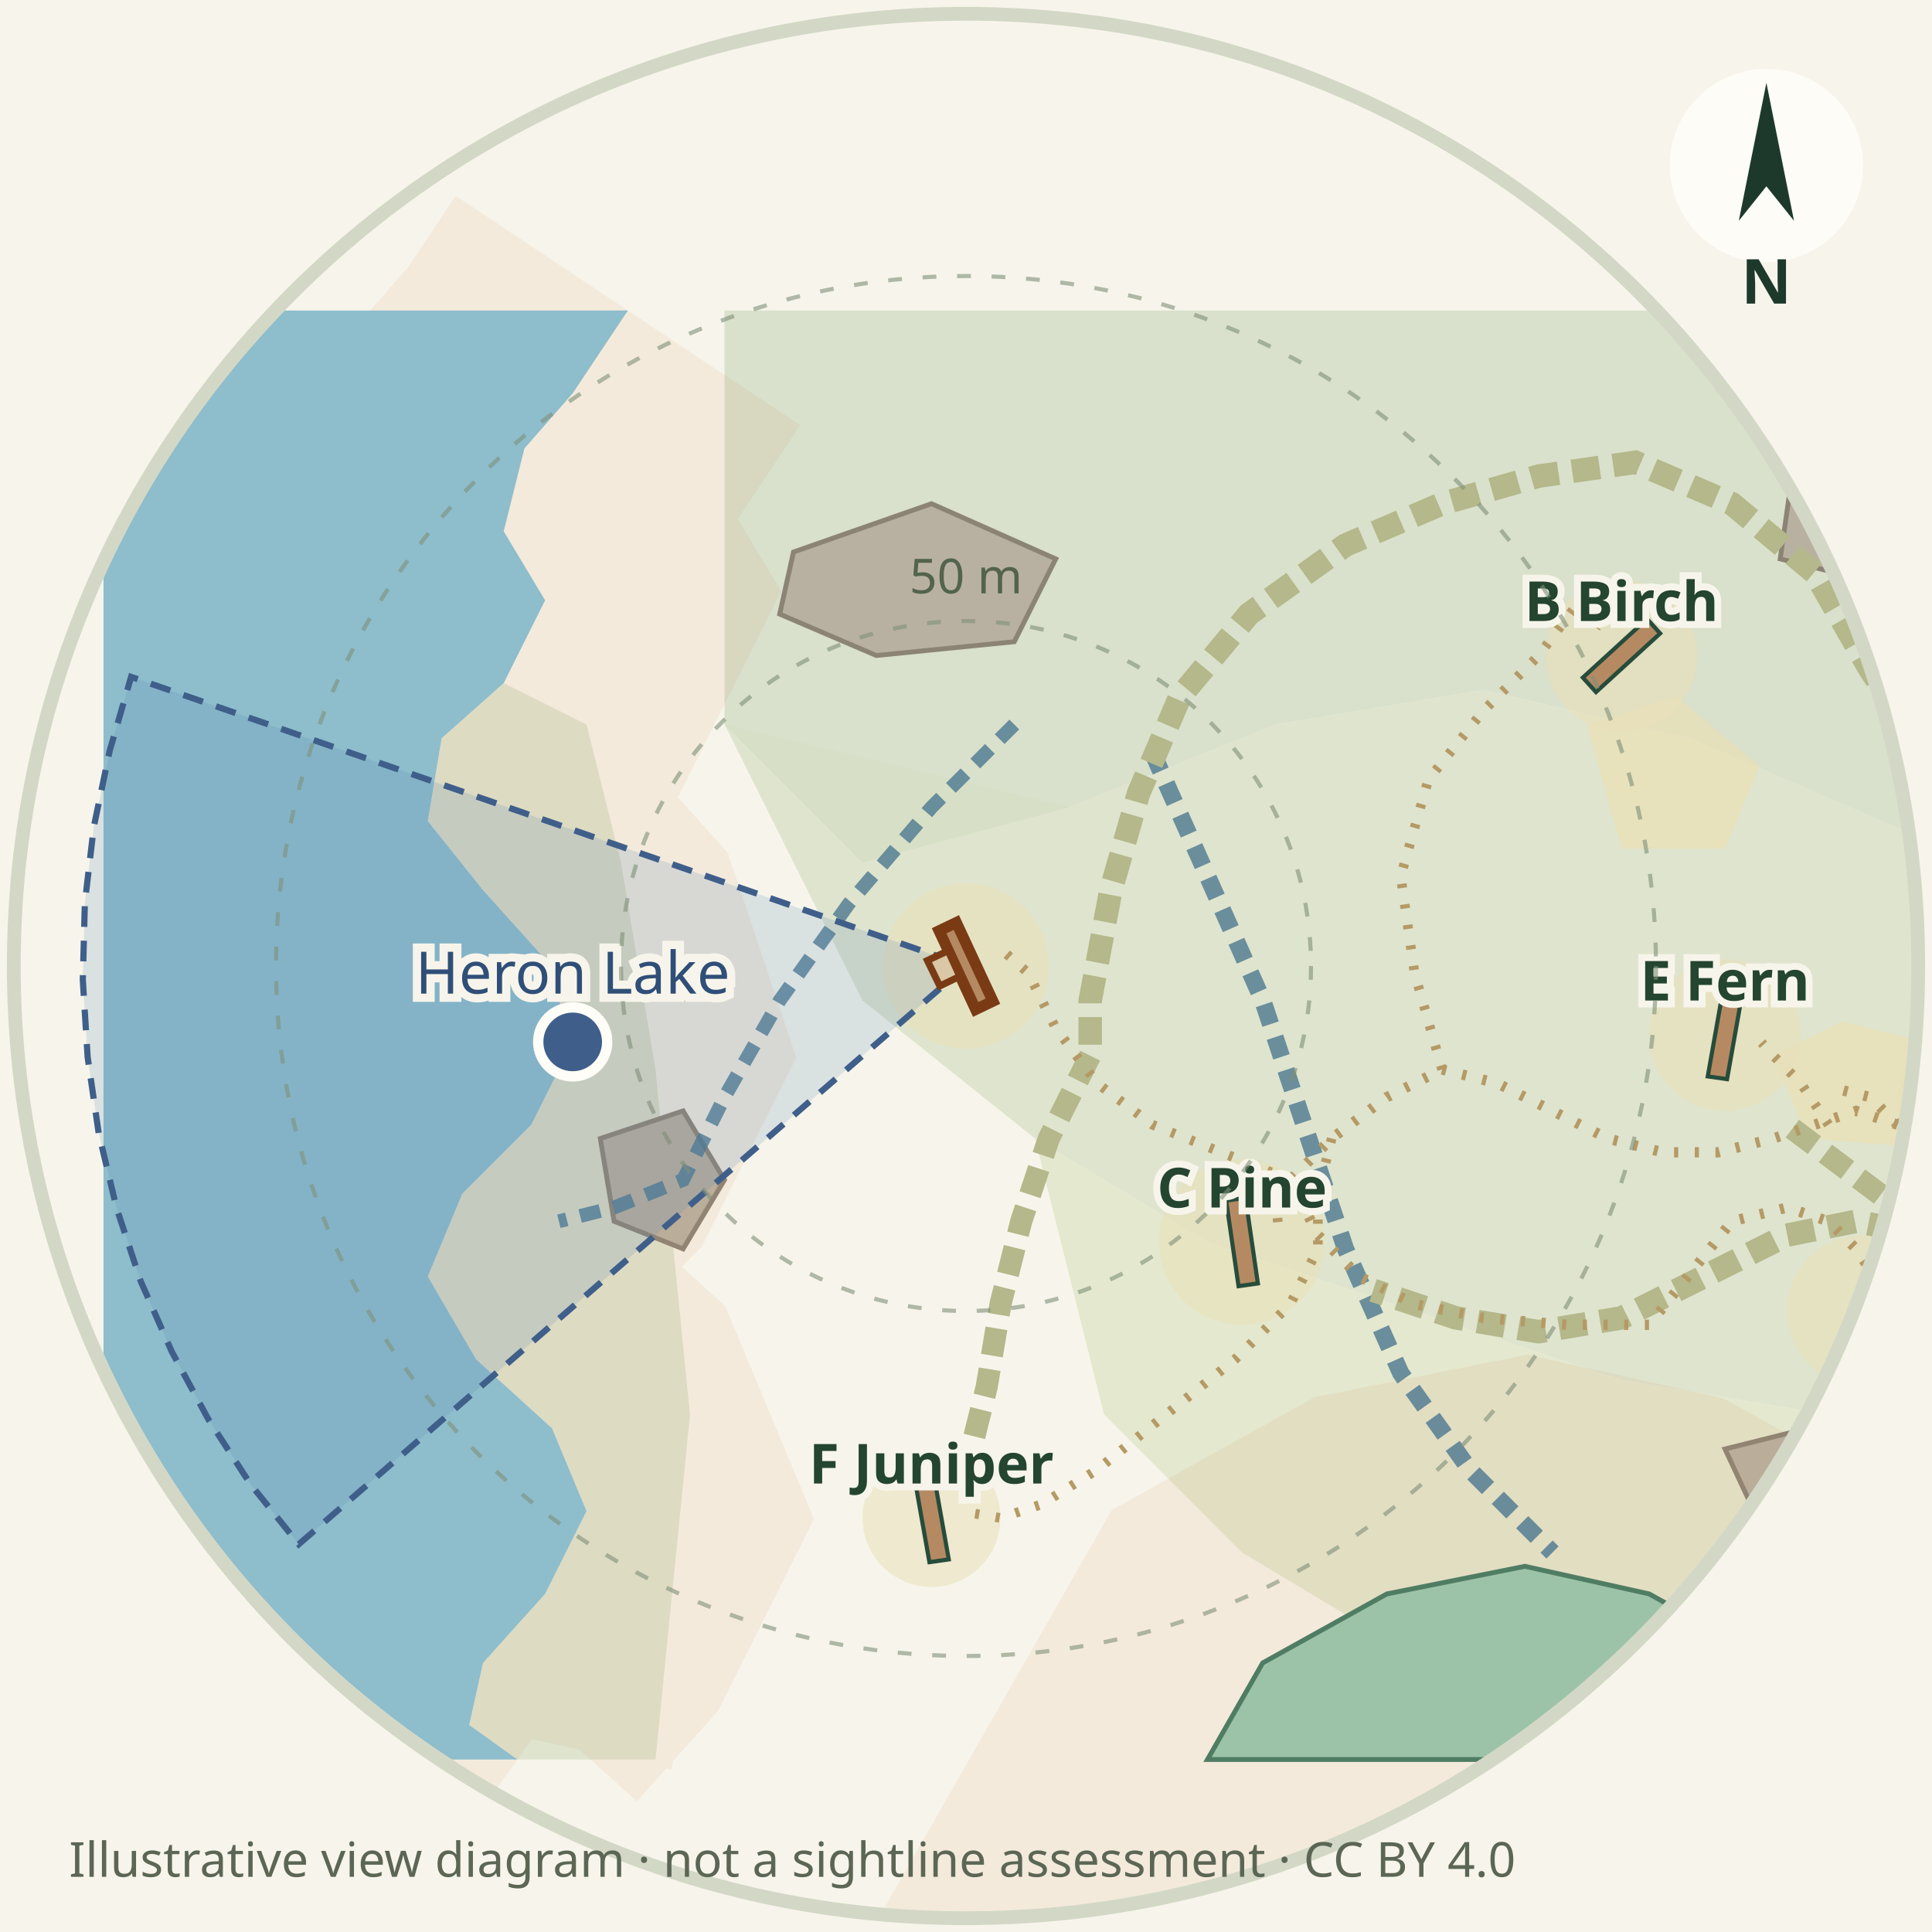
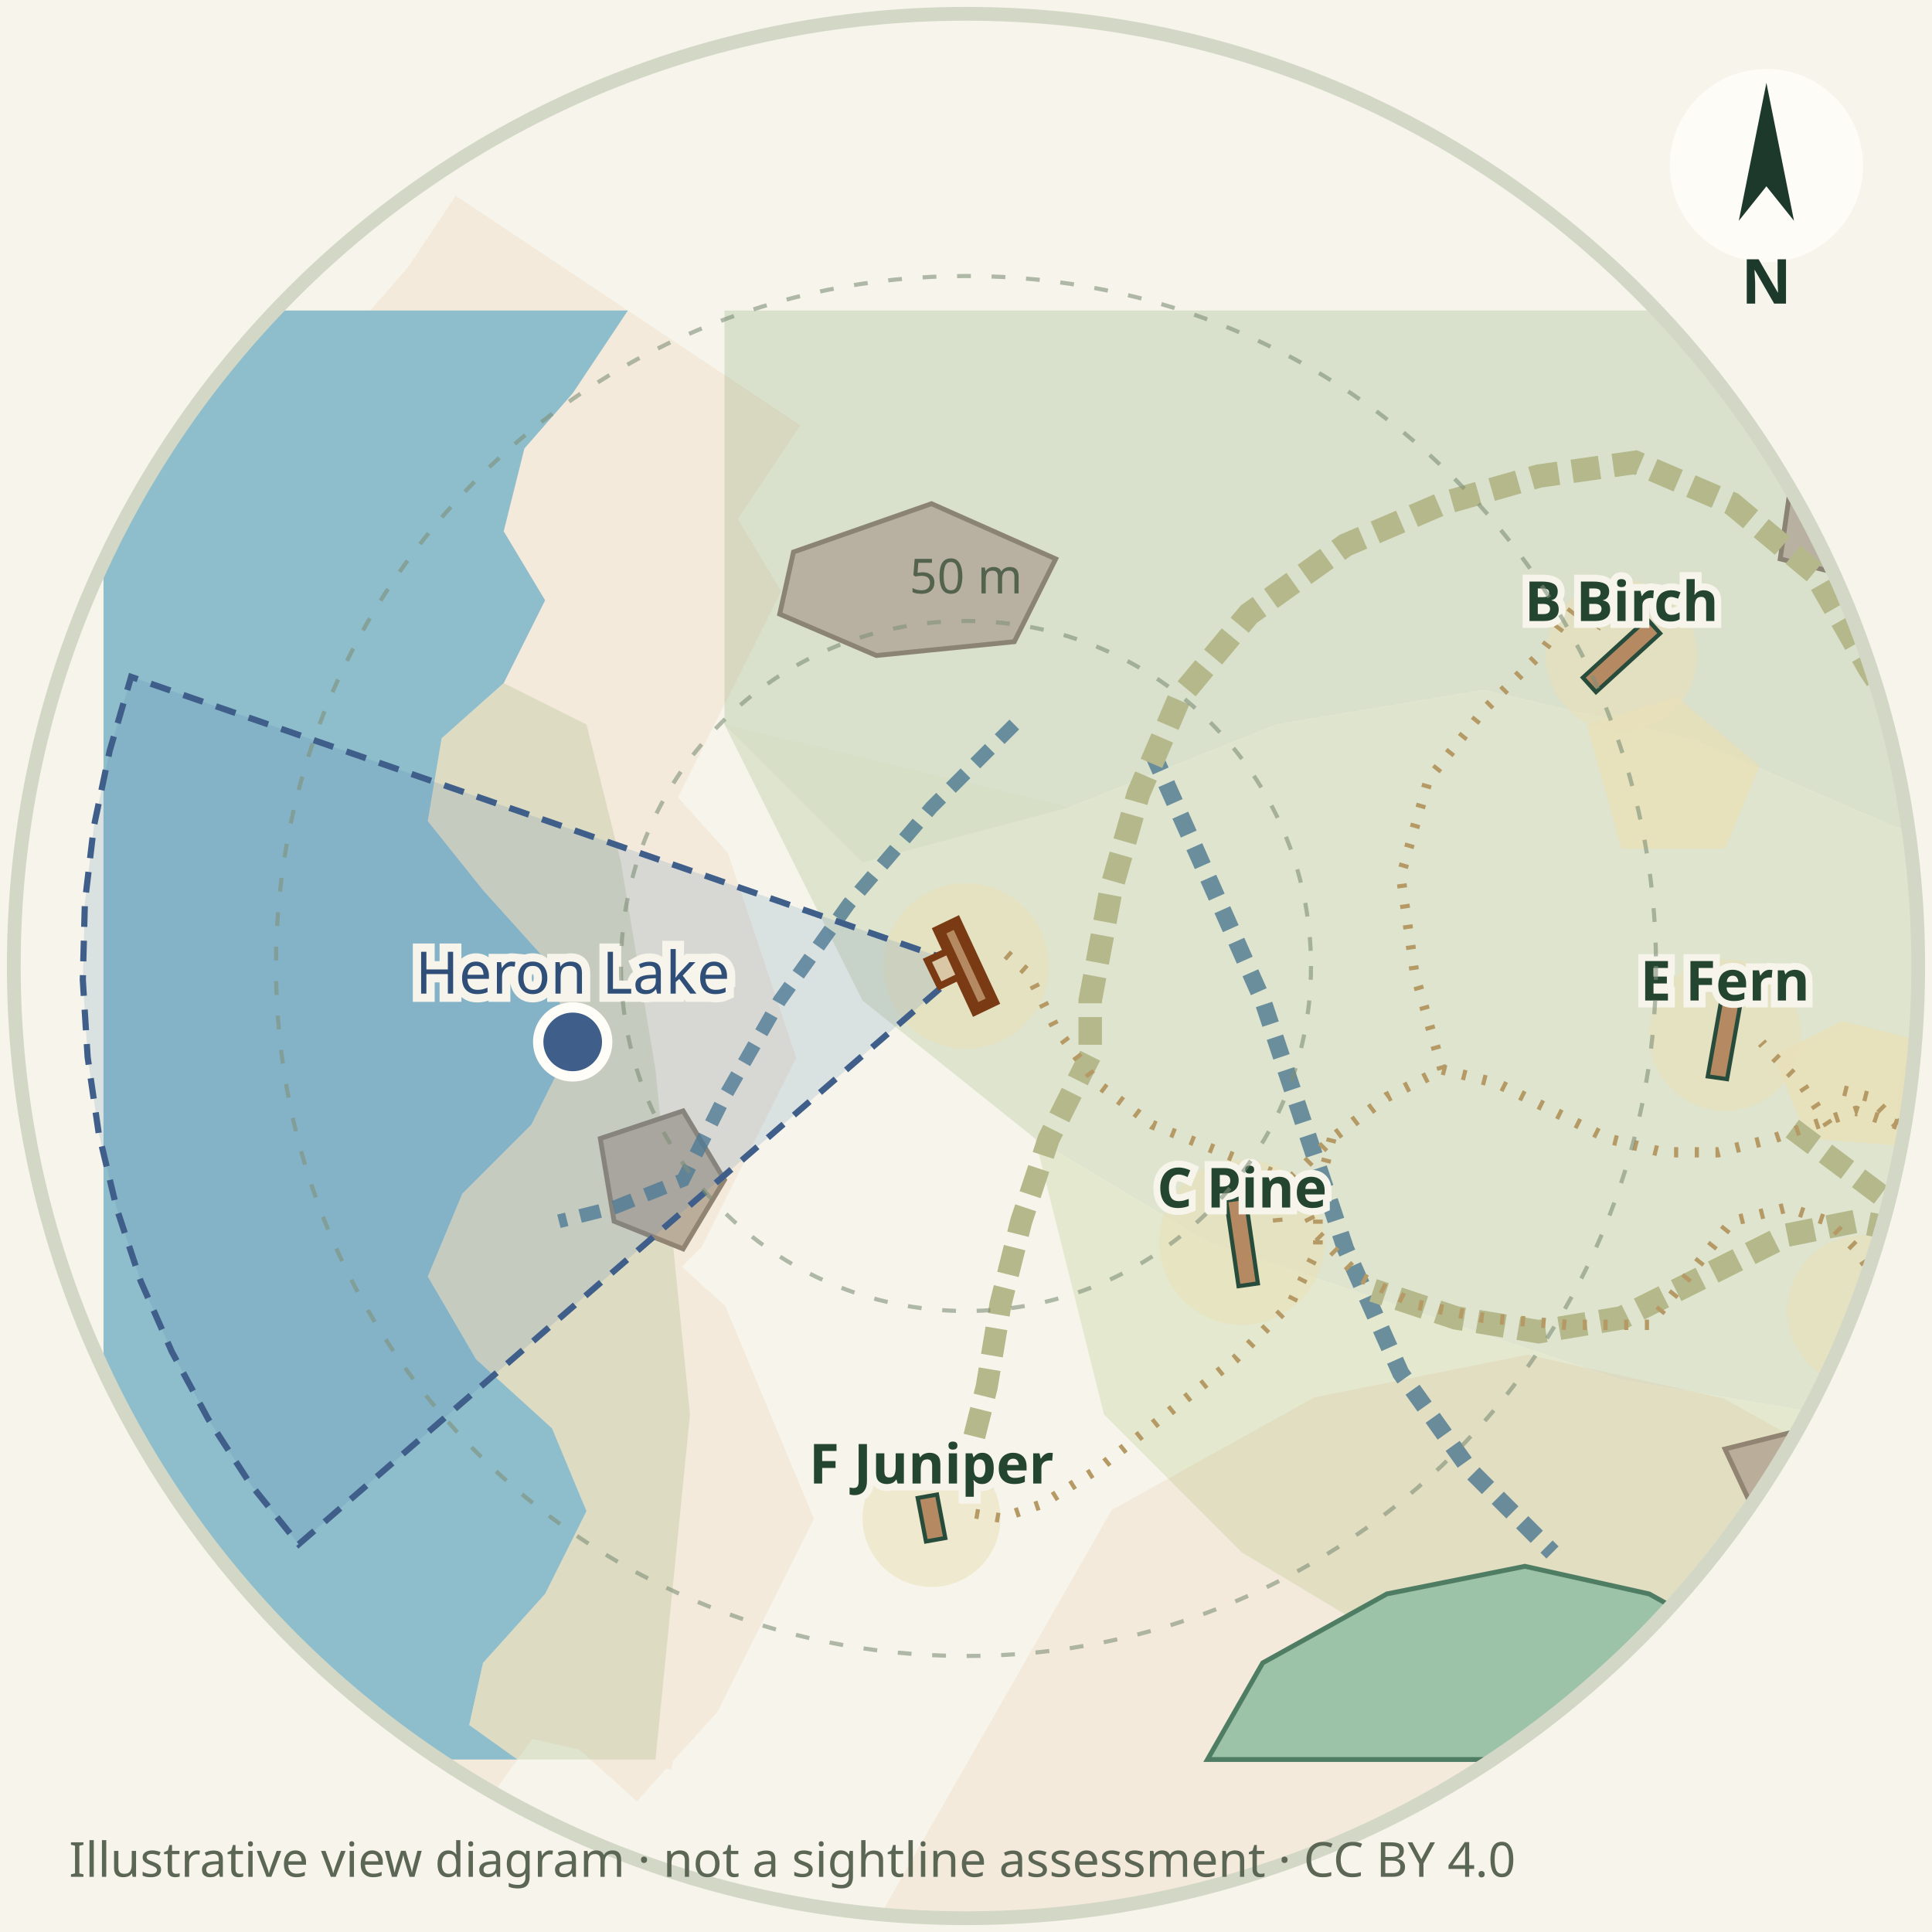
<svg xmlns="http://www.w3.org/2000/svg" viewBox="0 0 280 280" role="img" aria-labelledby="view-a-t view-a-d">
  <defs>
    <clipPath id="view-a-clip">
      <circle cx="140" cy="140" r="138" />
    </clipPath>
  </defs>
  <rect width="280" height="280" fill="#f7f5eb" />
  <g clip-path="url(#view-a-clip)">
    <path d="M105 45L345 45L345 115L315 125L275 120L245 107L215 100L185 105L155 117L125 125L105 105Z" fill="#cfd9c0" fill-opacity="0.75" />
    <path d="M105 105L155 117L185 105L215 100L245 107L275 120L315 125L330 145L320 175L295 195L265 205L235 200L205 190L175 180L150 165L125 145Z" fill="#d7dfc4" fill-opacity="0.75" />
    <path d="M150 165L175 180L205 190L235 200L265 205L285 220L270 245L235 250L205 240L180 225L160 205Z" fill="#dde4c4" fill-opacity="0.75" />
    <path d="M62 119L70 129L79 139L83 151L77 163L67 173L62 185L69 197L80 207L85 219L79 231L70 241L68 250L75 255L95 255L100 205L95 155L90 125L85 105L73 99L64 107Z" fill="#d7dfc4" fill-opacity="0.75" />
    <path d="M345 45L370 45L370 255L345 255Z" fill="#d7dfc4" fill-opacity="0.75" />
    <path d="M257 153L267 148L279 151L283 159L275 166L262 165Z" fill="#e8dfb8" fill-opacity="0.8" />
    <path d="M230 105L243 101L255 111L250 123L235 123Z" fill="#e8dfb8" fill-opacity="0.8" />
    <circle cx="140" cy="140" r="12" fill="#e8dfb8" fill-opacity="0.55" />
    <circle cx="235" cy="95" r="11" fill="#e8dfb8" fill-opacity="0.55" />
    <circle cx="180" cy="180" r="12" fill="#e8dfb8" fill-opacity="0.55" />
    <circle cx="270" cy="190" r="11" fill="#e8dfb8" fill-opacity="0.55" />
    <circle cx="250" cy="150" r="11" fill="#e8dfb8" fill-opacity="0.55" />
    <circle cx="135" cy="220" r="10" fill="#e8dfb8" fill-opacity="0.55" />
    <circle cx="290" cy="160" r="15" fill="#e8dfb8" fill-opacity="0.55" />
    <path d="M115 80L135 73L153 81L147 93L127 95L113 89Z" fill="#b8b1a2" stroke="#8b8475" stroke-width="0.7" />
    <path d="M311 113L327 109L333 119L327 129L313 125Z" fill="#b8b1a2" stroke="#8b8475" stroke-width="0.7" />
    <path d="M250 210L270 205L283 215L275 227L257 225Z" fill="#b8b1a2" stroke="#8b8475" stroke-width="0.7" />
    <path d="M87 165L99 161L105 171L99 181L89 177Z" fill="#b8b1a2" stroke="#8b8475" stroke-width="0.7" />
    <path d="M260 67L272 64L278 75L270 84L258 81Z" fill="#b8b1a2" stroke="#8b8475" stroke-width="0.7" />
    <path d="M91 45L83 57L76 65L73 77L79 87L73 99L64 107L62 119L70 129L79 139L83 151L77 163L67 173L62 185L69 197L80 207L85 219L79 231L70 241L68 250L75 255" fill="none" stroke="#c98b58" stroke-width="60" stroke-opacity="0.1" />
    <path d="M175 255L183 241L201 231L221 227L239 231L257 241L263 255Z" fill="none" stroke="#c98b58" stroke-width="60" stroke-opacity="0.1" />
    <path d="M167 109L175 127L183 145L189 163L195 181L203 199L213 213L225 225" fill="none" stroke="#4d7890" stroke-width="2.5" stroke-dasharray="3 2" stroke-opacity="0.8" />
    <path d="M147 105L135 117L123 131L113 145L105 159L99 171L89 175L81 177" fill="none" stroke="#4d7890" stroke-width="2" stroke-dasharray="3 2" stroke-opacity="0.8" />
    <path d="M91 45L83 57L76 65L73 77L79 87L73 99L64 107L62 119L70 129L79 139L83 151L77 163L67 173L62 185L69 197L80 207L85 219L79 231L70 241L68 250L75 255L15 255L15 45Z" fill="#8ebdcc" />
    <path d="M175 255L183 241L201 231L221 227L239 231L257 241L263 255Z" fill="#9cc3a7" stroke="#4f7d64" stroke-width="0.7" />
    <path d="M341 147L333 147" fill="none" stroke="#b9a984" stroke-width="5" stroke-dasharray="" />
    <path d="M309 145L301 131L291 119L279 109L271 97L263 83L251 73L237 67L223 69L209 73L195 79L181 89L171 101L165 115L161 129L158 145L158 153" fill="none" stroke="#b4b88a" stroke-width="3.4" stroke-dasharray="4 2" />
    <path d="M158 153L152 165L148 177L145 189L143 201L141 209" fill="none" stroke="#b4b88a" stroke-width="3.2" stroke-dasharray="4 2" />
    <path d="M317 157L313 169L307 177L299 185L289 185L279 179L269 177L259 179L247 185L235 191L223 193L211 191L199 187" fill="none" stroke="#b4b88a" stroke-width="3.4" stroke-dasharray="4 2" />
    <path d="M299 185L291 185L283 181L275 175L267 169L259 163" fill="none" stroke="#b4b88a" stroke-width="3.2" stroke-dasharray="4 2" />
    <path d="M307 157L309 157L311 158.5" fill="none" stroke="#b59a66" stroke-width="2" stroke-dasharray="0.6 2.4" />
    <path d="M275 163L271 159L267 158" fill="none" stroke="#b59a66" stroke-width="1.5" stroke-dasharray="0.6 2.4" />
    <path d="M275 163L269 161L263 163L257 165L249 167L241 167L233 165L225 161L217 157L209 155L201 159L193 165L187 171" fill="none" stroke="#b59a66" stroke-width="1.5" stroke-dasharray="0.6 2.4" />
    <path d="M209 155L205 141L203 127L207 113L215 103L223 95L229 87L234 87L231.3 91" fill="none" stroke="#b59a66" stroke-width="1.4" stroke-dasharray="0.6 2.4" />
    <path d="M187 171L177 167L167 163L159 157L153 149L149 141L145 137.5" fill="none" stroke="#b59a66" stroke-width="1.4" stroke-dasharray="0.6 2.4" />
    <path d="M187 171L185 175L185.4 179.3" fill="none" stroke="#b59a66" stroke-width="1.4" stroke-dasharray="0.6 2.4" />
    <path d="M187 171L191 179L197 185L205 189L215 191L227 192L239 192L251 177L259 175L265 177L269 181L271.6 184.9" fill="none" stroke="#b59a66" stroke-width="1.5" stroke-dasharray="0.6 2.4" />
    <path d="M265 163L261 157L257 153L255.3 151.1" fill="none" stroke="#b59a66" stroke-width="1.4" stroke-dasharray="0.6 2.4" />
    <path d="M193 165L191 173L191 181L187 189L179 197L169 205L159 213L151 218L145 220L140.3 219.2" fill="none" stroke="#b59a66" stroke-width="1.4" stroke-dasharray="0.6 2.4" />
    <path d="M140 140L43.3 223.8L36.3 215.1L30.2 205.7L24.9 195.9L20.4 185.7L16.9 175.1L14.3 164.2L12.7 153.2L12 142L12.3 130.8L13.6 119.8L15.9 108.8L19 98.1Z" fill="#5b86b4" fill-opacity="0.18" stroke="#3f5f8a" stroke-width="0.9" stroke-dasharray="3 2" />
    <path d="M229.4 98.2L238.7 89.7L240.6 91.8L231.3 100.3Z" fill="#b58a62" stroke="#274c3b" stroke-width="0.6" />
    <text x="235" y="90" font-family="system-ui, sans-serif" font-size="8" font-weight="700" fill="#24452f" stroke="#f7f5eb" stroke-width="2" paint-order="stroke" text-anchor="middle">B Birch</text>
    <path d="M180.5 173.6L182.3 186L179.5 186.4L177.7 174Z" fill="#b58a62" stroke="#274c3b" stroke-width="0.6" />
    <text x="180" y="175" font-family="system-ui, sans-serif" font-size="8" font-weight="700" fill="#24452f" stroke="#f7f5eb" stroke-width="2" paint-order="stroke" text-anchor="middle">C Pine</text>
    <path d="M252.5 144L250.3 156.4L247.5 156L249.7 143.6Z" fill="#b58a62" stroke="#274c3b" stroke-width="0.6" />
    <text x="250" y="145" font-family="system-ui, sans-serif" font-size="8" font-weight="700" fill="#24452f" stroke="#f7f5eb" stroke-width="2" paint-order="stroke" text-anchor="middle">E Fern</text>
-     <path d="M135.3 213.6L137.5 226L134.7 226.4L132.5 214Z" fill="#b58a62" stroke="#274c3b" stroke-width="0.6" />
+     <path d="M135.8 216.6L137 222.9L134.2 223.4L133 217.1Z" fill="#b58a62" stroke="#274c3b" stroke-width="0.6" />
    <text x="135" y="215" font-family="system-ui, sans-serif" font-size="8" font-weight="700" fill="#24452f" stroke="#f7f5eb" stroke-width="2" paint-order="stroke" text-anchor="middle">F Juniper</text>
    <path d="M138.6 133.7L143.9 145.1L141.4 146.3L136.1 134.9Z" fill="#b58a62" stroke="#7a3b14" stroke-width="1.6" />
    <path d="M137.4 137.8L139.1 141.5L136.2 142.9L134.4 139.2Z" fill="#d9c7a5" stroke="#7a3b14" stroke-width="1" />
    <circle cx="83" cy="151" r="5" fill="#3f5f8a" stroke="#fffdf7" stroke-width="1.5" />
    <text x="83" y="144" font-family="system-ui, sans-serif" font-size="8.5" fill="#2f4f78" stroke="#f7f5eb" stroke-width="2.4" paint-order="stroke" text-anchor="middle">Heron Lake</text>
    <circle cx="140" cy="140" r="50" fill="none" stroke="#7f8f78" stroke-width="0.6" stroke-dasharray="2 3" stroke-opacity="0.6" />
    <circle cx="140" cy="140" r="100" fill="none" stroke="#7f8f78" stroke-width="0.6" stroke-dasharray="2 3" stroke-opacity="0.6" />
    <text x="140" y="86" text-anchor="middle" font-family="system-ui, sans-serif" font-size="7" fill="#53634d">50 m</text>
  </g>
  <circle cx="140" cy="140" r="138" fill="none" stroke="#d3d8c6" stroke-width="2" />
  <g aria-hidden="true">
    <circle cx="256" cy="24" r="14" fill="#fffdf7" fill-opacity="0.9" />
    <path d="M256 12l4 20l-4 -5l-4 5z" fill="#1d392c" />
    <text x="256" y="44" font-family="system-ui, sans-serif" font-size="9" font-weight="700" text-anchor="middle" fill="#1d392c">N</text>
  </g>
  <text x="10" y="272" font-family="system-ui, sans-serif" font-size="7" fill="#5c6655">Illustrative view diagram · not a sightline assessment · CC BY 4.0</text>
</svg>
